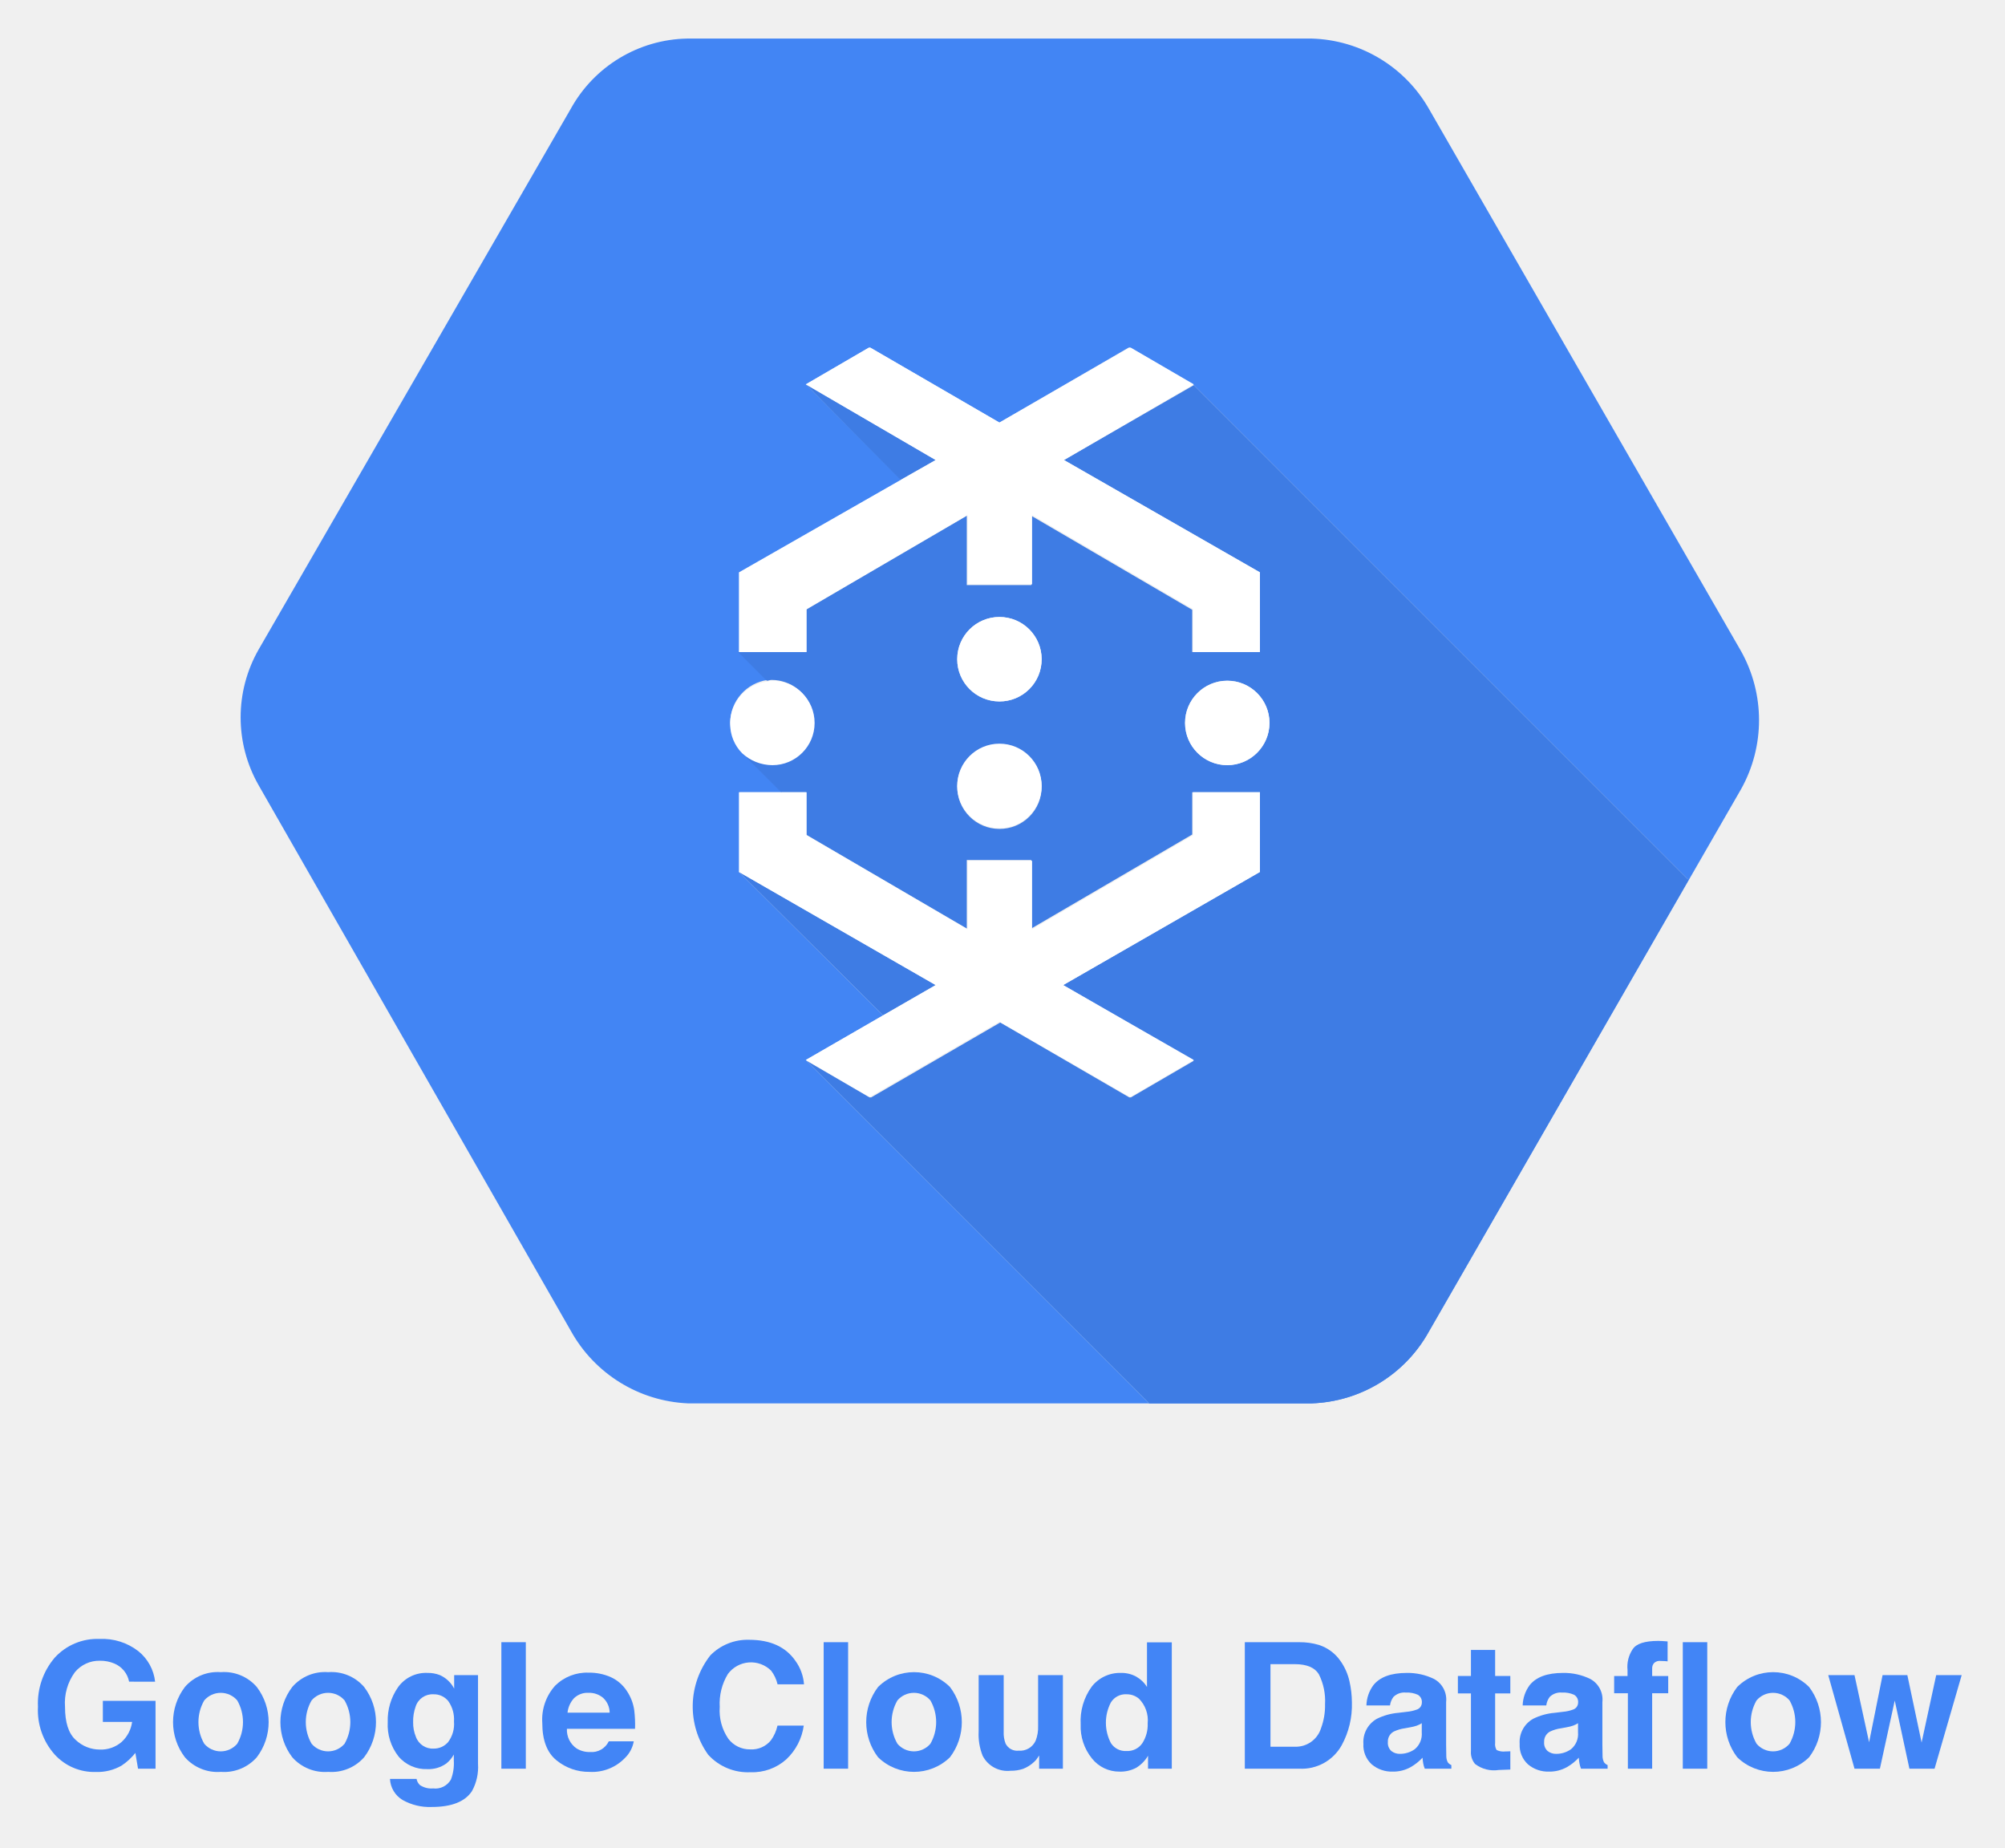
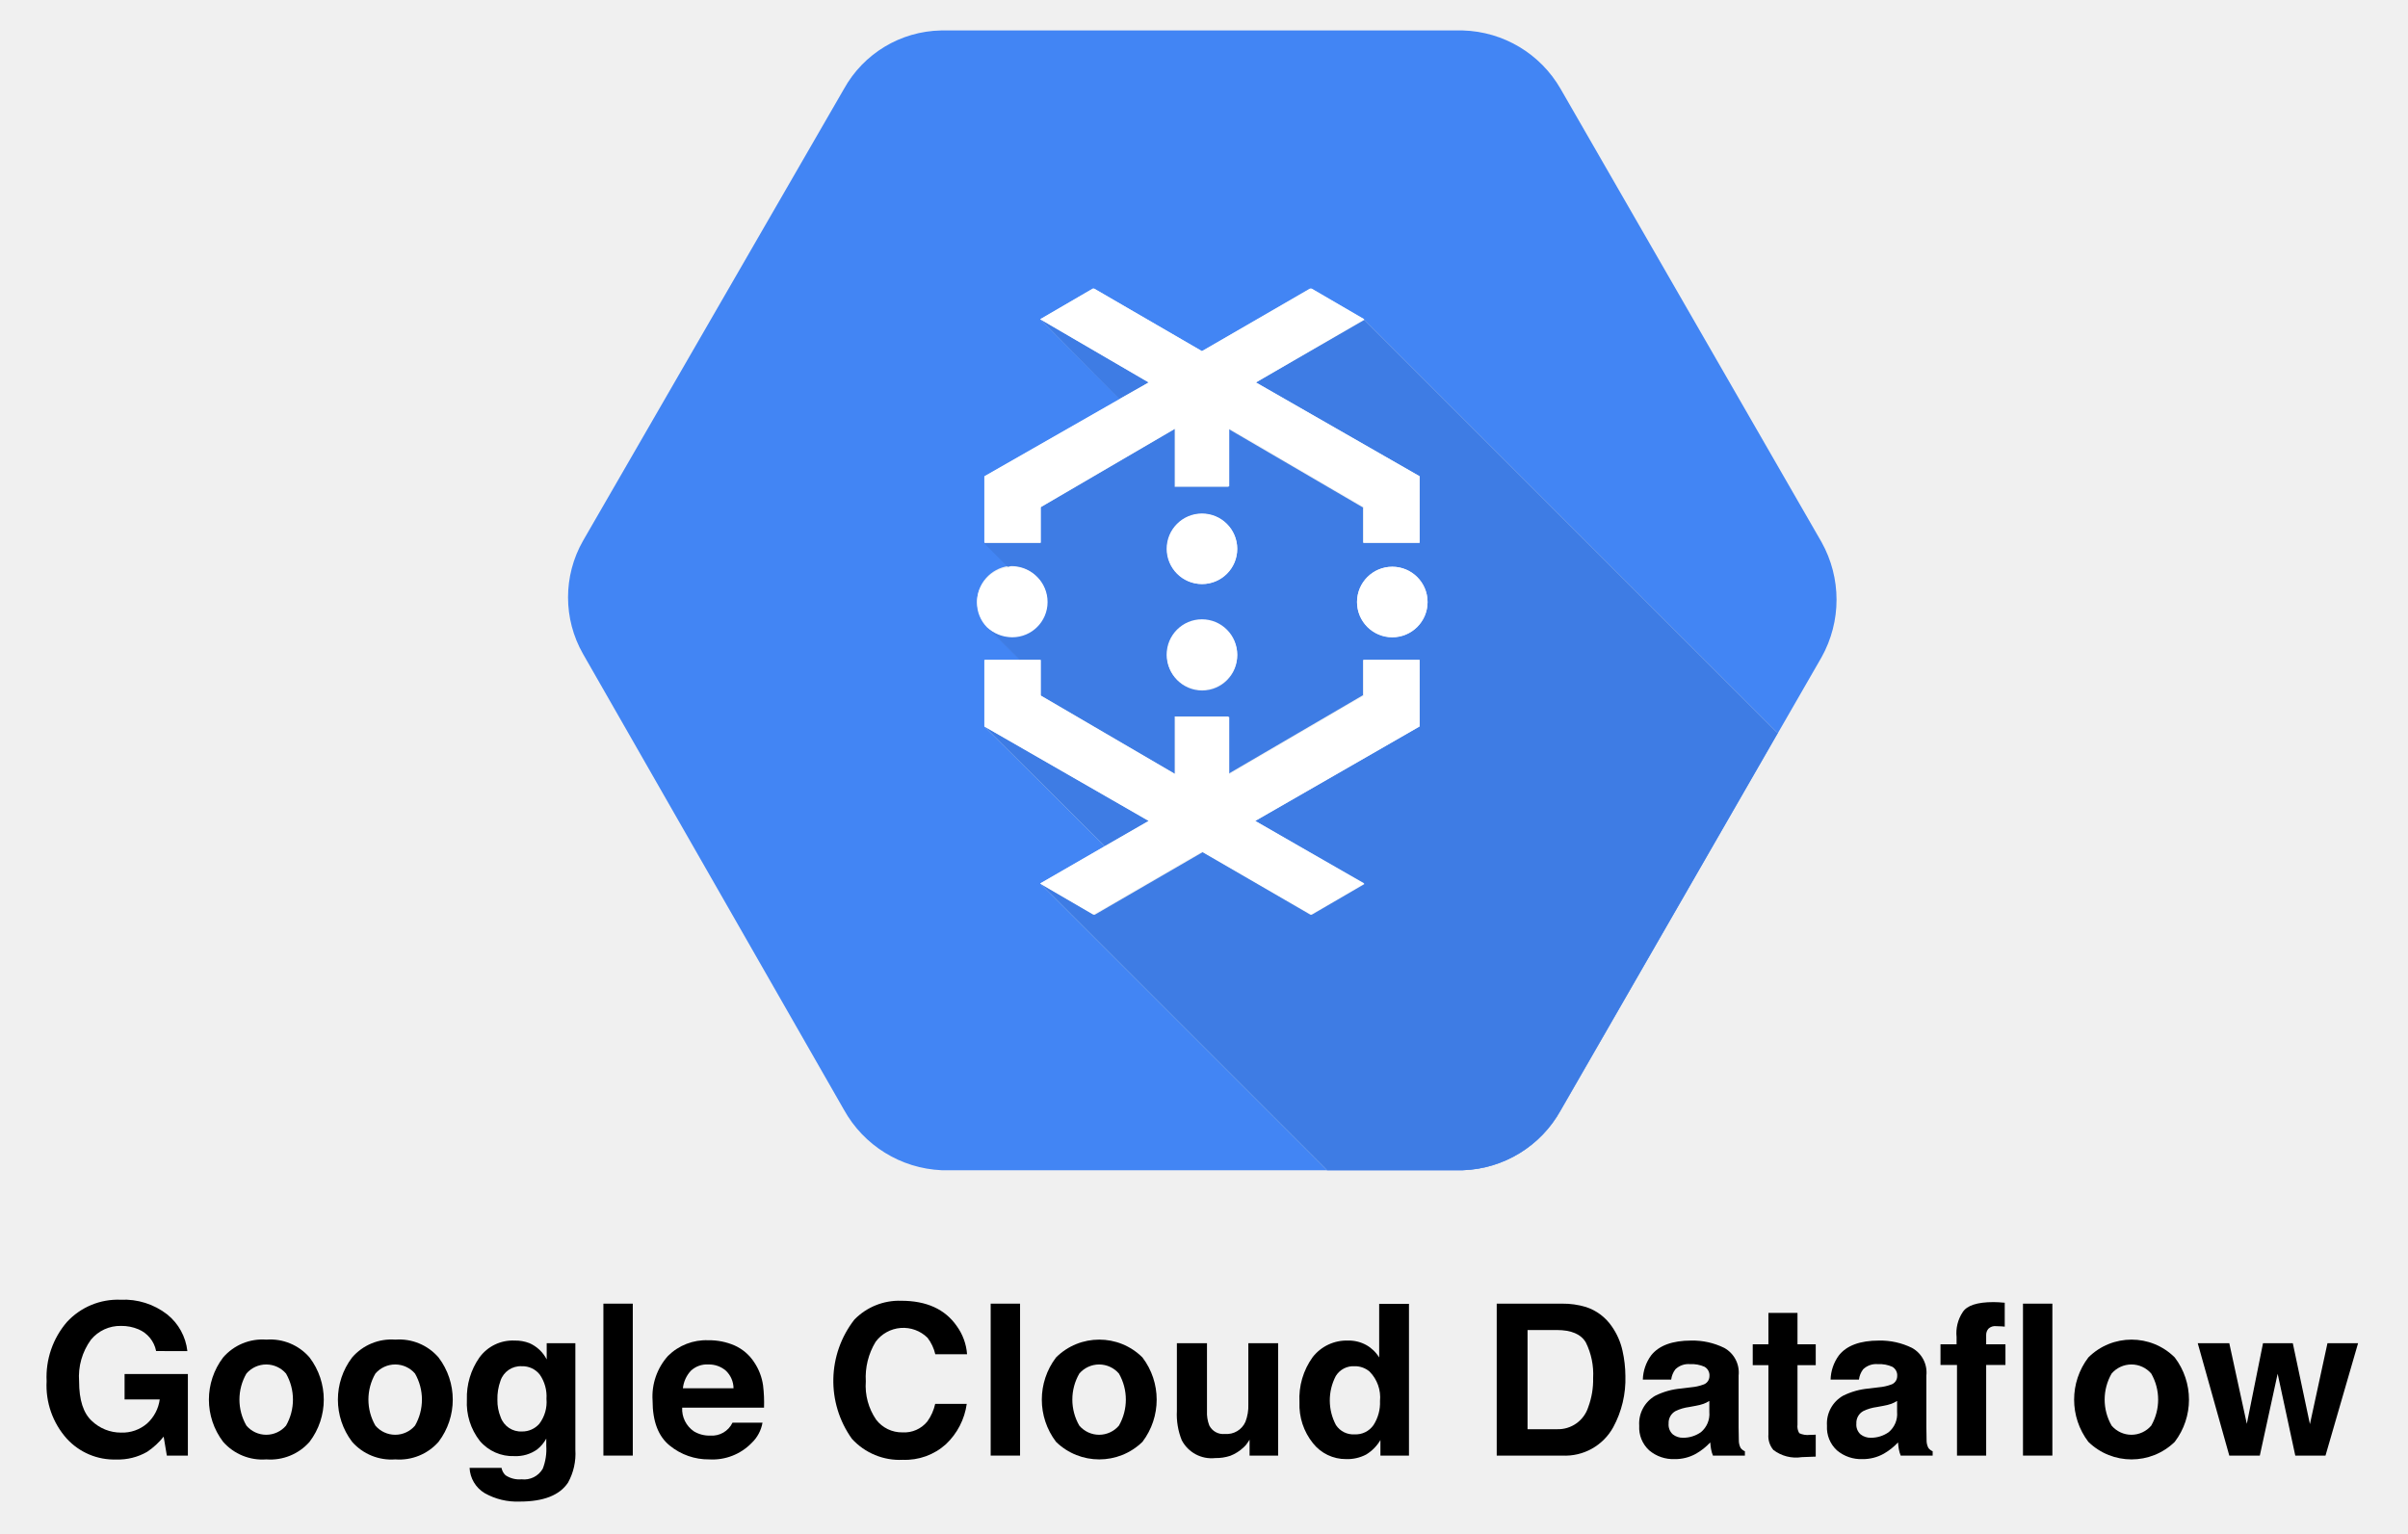
- <svg xmlns="http://www.w3.org/2000/svg" id="Layer_1" data-name="Layer 1" viewBox="20.88 0.62 251.68 231.92">
+ <svg xmlns="http://www.w3.org/2000/svg" id="Layer_1" data-name="Layer 1" viewBox="5.567 -1.24 421.2 268.32">
  <defs>
-     <style>.cls-1{fill:#4285f4;}.cls-2{opacity:0.07;}.cls-2,.cls-4{isolation:isolate;}.cls-3{fill:#fff;}.cls-5{fill:#4285f6;}</style>
+     <style>.cls-1{fill:#4285f4;}.cls-2{opacity:0.07;isolation:isolate;}.cls-3{fill:#fff;}</style>
  </defs>
-   <path class="cls-1" d="M239.435,82.36l-39.2-68.1a17.513,17.513,0,0,0-14.7-8.8h-78.4a17.052,17.052,0,0,0-14.6,8.8l-39.2,67.9a17.18,17.18,0,0,0,0,17l39.2,68.5a17.677,17.677,0,0,0,14.7,9.1h78.3a17.494,17.494,0,0,0,14.7-9l39.2-68.1A17.752,17.752,0,0,0,239.435,82.36Zm-39.2,85.3a17.494,17.494,0,0,1-14.7,9h-20.5l-43-43,9.7-5.6-18.1-18,.1-.1v-9.9h5.3l-5-5v-.1a5.582,5.582,0,0,1-1.5-3.7,5.469,5.469,0,0,1,4.7-5.3l-3.6-3.6.1-.1v-9.8l20.3-11.6-12-12,7.9-4.6h.2l16.2,9.4,16.2-9.4h.2l7.9,4.6,62.1,62.1Z" />
-   <path class="cls-1" d="M154.435,58.36l24.6,14.1v10h-8.5v-5.3l-20.2-11.8v8.7h-8.1v-8.7l-20.2,11.8v5.3h-8.4v-.1l-.1.1,3.6,3.6c.2,0,.4-.1.6-.1a5.3,5.3,0,1,1-3.8,9v.1l5,5h3.1v5.3l20.2,11.8v-8.6h8.1v8.6l20.2-11.8v-5.3h8.5v10l-24.7,14.2,16.4,9.5-7.9,4.6h-.2l-16.2-9.4-16.2,9.4h-.2l-7.9-4.6,43,43h20.4a17.494,17.494,0,0,0,14.7-9l32.6-56.7-62.1-62.1Zm-8.1,46.3a5.3,5.3,0,1,1,5.3-5.3A5.271,5.271,0,0,1,146.335,104.66Zm0-16a5.3,5.3,0,1,1,5.3-5.3A5.271,5.271,0,0,1,146.335,88.66Zm28.6,8a5.3,5.3,0,1,1,5.3-5.3A5.335,5.335,0,0,1,174.935,96.66Z" />
-   <path class="cls-2" d="M154.435,58.36l24.6,14.1v10h-8.5v-5.3l-20.2-11.8v8.7h-8.1v-8.7l-20.2,11.8v5.3h-8.4v-.1l-.1.1,3.6,3.6c.2,0,.4-.1.6-.1a5.3,5.3,0,1,1-3.8,9v.1l5,5h3.1v5.3l20.2,11.8v-8.6h8.1v8.6l20.2-11.8v-5.3h8.5v10l-24.7,14.2,16.4,9.5-7.9,4.6h-.2l-16.2-9.4-16.2,9.4h-.2l-7.9-4.6,43,43h20.4a17.494,17.494,0,0,0,14.7-9l32.6-56.7-62.1-62.1Zm-8.1,46.3a5.3,5.3,0,1,1,5.3-5.3A5.271,5.271,0,0,1,146.335,104.66Zm0-16a5.3,5.3,0,1,1,5.3-5.3A5.271,5.271,0,0,1,146.335,88.66Zm28.6,8a5.3,5.3,0,1,1,5.3-5.3A5.335,5.335,0,0,1,174.935,96.66Z" />
-   <polygon class="cls-1" points="113.635 110.06 113.635 109.96 113.635 110.06 131.735 128.06 138.335 124.26 113.635 110.06" />
-   <polygon class="cls-2" points="113.635 110.06 113.635 109.96 113.635 110.06 131.735 128.06 138.335 124.26 113.635 110.06" />
-   <polygon class="cls-1" points="122.035 48.86 133.935 60.86 138.335 58.36 122.035 48.86" />
-   <polygon class="cls-2" points="122.035 48.86 133.935 60.86 138.335 58.36 122.035 48.86" />
-   <circle class="cls-3" cx="174.935" cy="91.36" r="5.3" />
-   <path class="cls-3" d="M117.835,96.66a5.3,5.3,0,1,0,0-10.6,1.268,1.268,0,0,0-.6.1,5.316,5.316,0,0,0-4.7,5.3,5.206,5.206,0,0,0,1.5,3.7A5.639,5.639,0,0,0,117.835,96.66Z" />
-   <circle class="cls-3" cx="146.335" cy="83.36" r="5.3" />
-   <circle class="cls-3" cx="146.335" cy="99.26" r="5.3" />
-   <polygon class="cls-3" points="122.135 82.46 122.135 77.06 142.335 65.26 142.335 73.96 150.435 73.96 150.435 65.26 170.635 77.06 170.635 82.46 179.035 82.46 179.035 72.46 154.435 58.36 170.735 48.86 162.835 44.26 162.635 44.26 146.335 53.66 130.135 44.26 129.935 44.26 122.035 48.86 138.335 58.36 133.935 60.86 113.635 72.46 113.635 82.36 113.635 82.46 122.135 82.46" />
-   <polygon class="cls-3" points="130.135 138.26 146.335 128.86 162.635 138.26 162.835 138.26 170.735 133.66 154.335 124.26 179.035 110.06 179.035 100.06 170.635 100.06 170.635 105.46 150.435 117.26 150.435 108.66 142.335 108.66 142.335 117.26 122.135 105.46 122.135 100.06 119.035 100.06 113.635 100.06 113.635 109.96 113.635 110.06 138.335 124.26 131.735 128.06 122.035 133.66 129.935 138.26 130.135 138.26" />
-   <g id="svg_12" data-name="svg 12" class="cls-4">
-     <path class="cls-5" d="M37.087,211.692a3.108,3.108,0,0,0-1.842-2.273,4.536,4.536,0,0,0-1.82-.355,3.957,3.957,0,0,0-3.151,1.446,6.559,6.559,0,0,0-1.233,4.349q0,2.924,1.335,4.139a4.389,4.389,0,0,0,3.038,1.215,3.938,3.938,0,0,0,2.735-.958,4.133,4.133,0,0,0,1.314-2.51H33.791v-2.65h6.613v8.521H38.207l-.334-1.982a7.602,7.602,0,0,1-1.724,1.588,6.082,6.082,0,0,1-3.231.804,6.716,6.716,0,0,1-5.17-2.186,8.329,8.329,0,0,1-2.101-6.006,8.808,8.808,0,0,1,2.122-6.179,7.231,7.231,0,0,1,5.612-2.325,7.341,7.341,0,0,1,4.864,1.534,5.711,5.711,0,0,1,2.105,3.83Z" />
-     <path class="cls-5" d="M53.115,221.178a5.463,5.463,0,0,1-4.513,1.835,5.464,5.464,0,0,1-4.514-1.835,7.284,7.284,0,0,1,0-8.819,5.428,5.428,0,0,1,4.514-1.862,5.427,5.427,0,0,1,4.513,1.862,7.283,7.283,0,0,1,0,8.819Zm-2.456-1.696a5.482,5.482,0,0,0,0-5.438,2.728,2.728,0,0,0-4.142,0,5.444,5.444,0,0,0,0,5.438,2.719,2.719,0,0,0,4.142,0Z" />
-     <path class="cls-5" d="M66.59,221.178a5.463,5.463,0,0,1-4.513,1.835,5.463,5.463,0,0,1-4.513-1.835,7.284,7.284,0,0,1,0-8.819,5.427,5.427,0,0,1,4.513-1.862,5.427,5.427,0,0,1,4.513,1.862,7.284,7.284,0,0,1,0,8.819Zm-2.456-1.696a5.482,5.482,0,0,0,0-5.438,2.728,2.728,0,0,0-4.142,0,5.447,5.447,0,0,0,0,5.438,2.719,2.719,0,0,0,4.142,0Z" />
-     <path class="cls-5" d="M76.082,210.862a3.691,3.691,0,0,1,1.807,1.702V210.873h2.995v11.138a6.24,6.24,0,0,1-.765,3.426q-1.315,1.982-5.042,1.981a6.869,6.869,0,0,1-3.673-.883,3.26,3.26,0,0,1-1.573-2.639H73.171a1.387,1.387,0,0,0,.42.775,2.592,2.592,0,0,0,1.669.42,2.243,2.243,0,0,0,2.219-1.109,5.624,5.624,0,0,0,.366-2.392v-.754a3.736,3.736,0,0,1-.947,1.131,3.814,3.814,0,0,1-2.381.7,4.503,4.503,0,0,1-3.614-1.589,6.42,6.42,0,0,1-1.352-4.303,7.261,7.261,0,0,1,1.302-4.4,4.299,4.299,0,0,1,3.69-1.782A4.051,4.051,0,0,1,76.082,210.862Zm1.045,8.418a3.773,3.773,0,0,0,.74-2.59,3.98,3.98,0,0,0-.703-2.543,2.294,2.294,0,0,0-1.883-.872,2.217,2.217,0,0,0-2.22,1.519,5.403,5.403,0,0,0-.322,1.993,4.562,4.562,0,0,0,.343,1.82,2.237,2.237,0,0,0,2.231,1.486A2.355,2.355,0,0,0,77.128,219.28Z" />
-     <path class="cls-5" d="M86.883,222.614H83.814v-15.877h3.07Z" />
-     <path class="cls-5" d="M97.529,211.111a4.776,4.776,0,0,1,2.029,1.736,5.771,5.771,0,0,1,.936,2.428,15.021,15.021,0,0,1,.101,2.33H92.043a2.818,2.818,0,0,0,1.228,2.478,3.116,3.116,0,0,0,1.693.441,2.382,2.382,0,0,0,2.336-1.347h3.134A3.832,3.832,0,0,1,99.296,221.3a5.703,5.703,0,0,1-4.417,1.713,6.401,6.401,0,0,1-4.136-1.444q-1.792-1.444-1.792-4.701a6.354,6.354,0,0,1,1.618-4.678,5.658,5.658,0,0,1,4.198-1.629A6.678,6.678,0,0,1,97.529,211.111Zm-4.592,2.651a3.188,3.188,0,0,0-.818,1.817h5.289a2.558,2.558,0,0,0-.818-1.854,2.692,2.692,0,0,0-1.821-.634A2.437,2.437,0,0,0,92.937,213.763Z" />
-     <path class="cls-5" d="M110.04,208.396a6.536,6.536,0,0,1,4.88-1.96q3.964,0,5.797,2.628a5.733,5.733,0,0,1,1.087,2.963h-3.318a4.515,4.515,0,0,0-.813-1.724,3.602,3.602,0,0,0-5.424.425,7.132,7.132,0,0,0-1.023,4.131,6.259,6.259,0,0,0,1.08,4.002,3.385,3.385,0,0,0,2.745,1.33,3.109,3.109,0,0,0,2.603-1.142,5.012,5.012,0,0,0,.822-1.842h3.296a7.153,7.153,0,0,1-2.179,4.223,6.344,6.344,0,0,1-4.491,1.626,6.738,6.738,0,0,1-5.328-2.197,10.415,10.415,0,0,1,.267-12.463Z" />
-     <path class="cls-5" d="M127.341,222.614h-3.069v-15.877h3.069Z" />
-     <path class="cls-5" d="M140.127,221.178a6.468,6.468,0,0,1-9.027,0,7.284,7.284,0,0,1,0-8.819,6.4,6.4,0,0,1,9.027,0,7.284,7.284,0,0,1,0,8.819Zm-2.456-1.696a5.482,5.482,0,0,0,0-5.438,2.728,2.728,0,0,0-4.142,0,5.444,5.444,0,0,0,0,5.438,2.719,2.719,0,0,0,4.142,0Z" />
-     <path class="cls-5" d="M146.869,210.873v7.077a3.716,3.716,0,0,0,.236,1.508,1.629,1.629,0,0,0,1.64.895,2.142,2.142,0,0,0,2.144-1.271,4.616,4.616,0,0,0,.301-1.82V210.873h3.112v11.741h-2.983v-1.659c-.029.036-.101.145-.215.323a2.194,2.194,0,0,1-.408.475,4.265,4.265,0,0,1-1.391.883,4.729,4.729,0,0,1-1.574.237,3.507,3.507,0,0,1-3.501-1.874,7.196,7.196,0,0,1-.504-3.049V210.873Z" />
-     <path class="cls-5" d="M163.512,211.062a3.723,3.723,0,0,1,1.346,1.298v-5.601h3.113v15.855h-2.983v-1.627a4.338,4.338,0,0,1-1.497,1.52,4.211,4.211,0,0,1-2.09.474,4.363,4.363,0,0,1-3.463-1.664,6.39,6.39,0,0,1-1.406-4.271,7.351,7.351,0,0,1,1.385-4.729,4.503,4.503,0,0,1,3.699-1.723A3.787,3.787,0,0,1,163.512,211.062Zm.754,8.364a4.284,4.284,0,0,0,.679-2.51,3.847,3.847,0,0,0-1.088-3.08,2.34,2.34,0,0,0-1.552-.561,2.157,2.157,0,0,0-1.977,1.018,5.488,5.488,0,0,0,.012,5.128,2.167,2.167,0,0,0,1.943.975A2.267,2.267,0,0,0,164.266,219.426Z" />
-     <path class="cls-5" d="M186.441,207.082a5.243,5.243,0,0,1,2.705,2.014,7.058,7.058,0,0,1,1.132,2.563,12.312,12.312,0,0,1,.302,2.629,10.55,10.55,0,0,1-1.271,5.364,5.741,5.741,0,0,1-5.325,2.962h-6.846v-15.877h6.846A8.358,8.358,0,0,1,186.441,207.082Zm-6.083,2.412v10.362h3.063a3.309,3.309,0,0,0,3.28-2.315,8.163,8.163,0,0,0,.507-3.027,7.441,7.441,0,0,0-.761-3.721q-.76-1.298-3.026-1.299Z" />
-     <path class="cls-5" d="M197.471,215.473a4.799,4.799,0,0,0,1.227-.27.923.923,0,0,0,.662-.872,1.031,1.031,0,0,0-.508-.996,3.204,3.204,0,0,0-1.49-.275,1.956,1.956,0,0,0-1.562.539,2.214,2.214,0,0,0-.437,1.077h-2.963a4.496,4.496,0,0,1,.865-2.531q1.223-1.551,4.198-1.551a7.487,7.487,0,0,1,3.44.765,2.933,2.933,0,0,1,1.503,2.887v5.386q0,.56.021,1.356a1.707,1.707,0,0,0,.184.819,1.103,1.103,0,0,0,.452.355v.452h-3.339a3.404,3.404,0,0,1-.194-.668q-.054-.312-.086-.711a6.308,6.308,0,0,1-1.474,1.174,4.449,4.449,0,0,1-2.253.571,3.889,3.889,0,0,1-2.649-.91,3.236,3.236,0,0,1-1.046-2.58,3.341,3.341,0,0,1,1.682-3.134,7.51,7.51,0,0,1,2.713-.755Zm1.877,1.433a3.372,3.372,0,0,1-.595.296,5.014,5.014,0,0,1-.824.211l-.698.129a4.61,4.61,0,0,0-1.412.42,1.402,1.402,0,0,0-.725,1.304,1.359,1.359,0,0,0,.443,1.136,1.682,1.682,0,0,0,1.076.351,3.21,3.21,0,0,0,1.854-.582,2.461,2.461,0,0,0,.88-2.122Z" />
-     <path class="cls-5" d="M203.883,213.168v-2.187h1.638v-3.275h3.038v3.275h1.906V213.168h-1.906v6.204a1.397,1.397,0,0,0,.183.899,2.018,2.018,0,0,0,1.12.178q.141,0,.296-.006c.104-.003.207-.009.308-.016v2.294l-1.454.054a3.898,3.898,0,0,1-2.974-.754,2.247,2.247,0,0,1-.517-1.626V213.168Z" />
-     <path class="cls-5" d="M217.086,215.473a4.789,4.789,0,0,0,1.226-.27.923.923,0,0,0,.662-.872,1.03,1.03,0,0,0-.508-.996,3.199,3.199,0,0,0-1.49-.275,1.956,1.956,0,0,0-1.562.539,2.223,2.223,0,0,0-.437,1.077h-2.962a4.489,4.489,0,0,1,.865-2.531q1.222-1.551,4.197-1.551a7.487,7.487,0,0,1,3.44.765,2.932,2.932,0,0,1,1.504,2.887v5.386q0,.56.021,1.356a1.709,1.709,0,0,0,.183.819,1.107,1.107,0,0,0,.453.355v.452h-3.34a3.332,3.332,0,0,1-.193-.668q-.054-.312-.086-.711a6.313,6.313,0,0,1-1.475,1.174,4.446,4.446,0,0,1-2.253.571,3.891,3.891,0,0,1-2.649-.91,3.236,3.236,0,0,1-1.045-2.58,3.341,3.341,0,0,1,1.682-3.134,7.51,7.51,0,0,1,2.713-.755Zm1.877,1.433a3.347,3.347,0,0,1-.596.296,4.988,4.988,0,0,1-.824.211l-.698.129a4.602,4.602,0,0,0-1.411.42,1.403,1.403,0,0,0-.726,1.304,1.359,1.359,0,0,0,.443,1.136,1.683,1.683,0,0,0,1.077.351,3.207,3.207,0,0,0,1.854-.582,2.461,2.461,0,0,0,.881-2.122Z" />
-     <path class="cls-5" d="M229.563,206.592c.158.011.373.026.646.049v2.498q-.259-.032-.867-.048a.998.998,0,0,0-.841.27.978.978,0,0,0-.231.63v.991h2.015v2.165H228.27v9.468h-3.048v-9.468h-1.724v-2.165h1.68v-.754a3.969,3.969,0,0,1,.636-2.597q.668-1.055,3.221-1.056C229.229,206.575,229.404,206.581,229.563,206.592Z" />
-     <path class="cls-5" d="M235.186,222.614H232.115v-15.877h3.07Z" />
-     <path class="cls-5" d="M247.971,221.178a6.468,6.468,0,0,1-9.026,0,7.284,7.284,0,0,1,0-8.819,6.4,6.4,0,0,1,9.026,0,7.284,7.284,0,0,1,0,8.819Zm-2.456-1.696a5.482,5.482,0,0,0,0-5.438,2.728,2.728,0,0,0-4.142,0,5.45,5.45,0,0,0,0,5.438,2.719,2.719,0,0,0,4.142,0Z" />
-     <path class="cls-5" d="M257.191,210.873h3.112l1.788,8.456,1.832-8.456h3.198l-3.403,11.741h-3.156l-1.842-8.553-1.863,8.553H253.669l-3.296-11.741h3.296l1.831,8.424Z" />
+   <path class="cls-1" d="M324.19,93.611,278.556,14.334A20.388,20.388,0,0,0,261.443,4.089H170.176a19.851,19.851,0,0,0-16.996,10.244L107.546,93.378a20,20,0,0,0,0,19.79l45.634,79.743A20.579,20.579,0,0,0,170.292,203.504H261.443a20.365,20.365,0,0,0,17.113-10.477l45.634-79.277A20.666,20.666,0,0,0,324.19,93.611Zm-45.634,99.3a20.365,20.365,0,0,1-17.113,10.477H237.579l-50.057-50.057,11.292-6.519L177.742,125.857l.116-.116V114.216h6.17l-5.821-5.821v-.116a6.498,6.498,0,0,1-1.746-4.307,6.367,6.367,0,0,1,5.471-6.17l-4.191-4.191.116-.116V82.086L201.491,68.582,187.521,54.612l9.197-5.355h.233l18.859,10.943,18.859-10.943h.233l9.197,5.355L316.39,126.905Z" />
+   <path class="cls-1" d="M225.239,65.672l28.638,16.414V93.727h-9.895V87.557L220.466,73.821v10.128h-9.429V73.821L187.521,87.557v6.17h-9.779V93.611l-.116.116,4.191,4.191c.233,0,.466-.116.698-.116a6.17,6.17,0,1,1-4.424,10.477v.116l5.821,5.821h3.609v6.17l23.515,13.737V124.111h9.429v10.011l23.515-13.737v-6.17h9.895V125.857l-28.754,16.531,19.092,11.059-9.197,5.355h-.233L215.926,147.859,197.067,158.802h-.233l-9.197-5.355L237.695,203.504h23.748a20.365,20.365,0,0,0,17.113-10.477l37.951-66.006L244.214,54.729Zm-9.429,53.899a6.136,6.136,0,1,1,.068,0q-.034 0-.068,0Zm0-18.626a6.136,6.136,0,1,1,.068,0q-.034 0-.068,0Zm33.294,9.313a6.17,6.17,0,1,1,6.17-6.17A6.17,6.17,0,0,1,249.103,110.258Z" />
+   <path class="cls-2" d="M225.239,65.672l28.638,16.414V93.727h-9.895V87.557L220.466,73.821v10.128h-9.429V73.821L187.521,87.557v6.17h-9.779V93.611l-.116.116,4.191,4.191c.233,0,.466-.116.698-.116a6.17,6.17,0,1,1-4.424,10.477v.116l5.821,5.821h3.609v6.17l23.515,13.737V124.111h9.429v10.011l23.515-13.737v-6.17h9.895V125.857l-28.754,16.531,19.092,11.059-9.197,5.355h-.233L215.926,147.859,197.067,158.802h-.233l-9.197-5.355L237.695,203.504h23.748a20.365,20.365,0,0,0,17.113-10.477l37.951-66.006L244.214,54.729Zm-9.429,53.899a6.136,6.136,0,1,1,.068,0q-.034 0-.068,0Zm0-18.626a6.136,6.136,0,1,1,.068,0q-.034 0-.068,0Zm33.294,9.313a6.17,6.17,0,1,1,6.17-6.17A6.17,6.17,0,0,1,249.103,110.258Z" />
+   <polygon class="cls-1" points="177.743 125.857 177.743 125.741 177.743 125.857 198.813 146.811 206.497 142.388 177.743 125.857" />
+   <polygon class="cls-2" points="177.743 125.857 177.743 125.741 177.743 125.857 198.813 146.811 206.497 142.388 177.743 125.857" />
+   <polygon class="cls-1" points="187.521 54.612 201.374 68.582 206.497 65.672 187.521 54.612" />
+   <polygon class="cls-2" points="187.521 54.612 201.374 68.582 206.497 65.672 187.521 54.612" />
+   <circle class="cls-3" cx="249.103" cy="104.088" r="6.17" />
+   <path class="cls-3" d="M182.632,110.258a6.17,6.17,0,1,0,.007-12.34h-.007a1.477,1.477,0,0,0-.698.116,6.189,6.189,0,0,0-5.471,6.17,6.06,6.06,0,0,0,1.746,4.307A6.564,6.564,0,0,0,182.632,110.258Z" />
+   <circle class="cls-3" cx="215.809" cy="94.775" r="6.17" />
+   <circle class="cls-3" cx="215.809" cy="113.284" r="6.17" />
+   <polygon class="cls-3" points="187.638 93.727 187.638 87.441 211.153 73.704 211.153 83.832 220.583 83.832 220.583 73.704 244.098 87.441 244.098 93.727 253.877 93.727 253.877 82.086 225.239 65.672 244.214 54.612 235.018 49.257 234.785 49.257 215.81 60.2 196.951 49.257 196.718 49.257 187.521 54.612 206.497 65.672 201.374 68.582 177.743 82.086 177.743 93.611 177.743 93.727 187.638 93.727" />
+   <polygon class="cls-3" points="196.951 158.685 215.81 147.743 234.785 158.685 235.018 158.685 244.214 153.33 225.123 142.388 253.877 125.857 253.877 114.216 244.098 114.216 244.098 120.502 220.583 134.239 220.583 124.227 211.153 124.227 211.153 134.239 187.638 120.502 187.638 114.216 184.029 114.216 177.743 114.216 177.743 125.741 177.743 125.857 206.497 142.388 198.813 146.811 187.521 153.33 196.718 158.685 196.951 158.685" />
+   <g id="svg_12" data-name="svg 12">
+     <path d="M32.876,235.143a5.204,5.204,0,0,0-3.084-3.807,7.595,7.595,0,0,0-3.048-.595,6.625,6.625,0,0,0-5.276,2.422,10.983,10.983,0,0,0-2.065,7.281q0,4.896,2.236,6.93a7.349,7.349,0,0,0,5.087,2.034,6.593,6.593,0,0,0,4.58-1.604,6.921,6.921,0,0,0,2.201-4.202H27.358v-4.438H38.43v14.266h-3.679l-.559-3.319a12.729,12.729,0,0,1-2.886,2.659,10.184,10.184,0,0,1-5.411,1.346,11.244,11.244,0,0,1-8.656-3.659A13.945,13.945,0,0,1,13.722,240.4a14.748,14.748,0,0,1,3.553-10.345,12.107,12.107,0,0,1,9.396-3.893,12.292,12.292,0,0,1,8.144,2.569,9.562,9.562,0,0,1,3.525,6.413Z" />
+     <path d="M59.712,251.025a9.147,9.147,0,0,1-7.557,3.072,9.148,9.148,0,0,1-7.557-3.072,12.197,12.197,0,0,1,0-14.767,9.088,9.088,0,0,1,7.557-3.118,9.086,9.086,0,0,1,7.557,3.118A12.194,12.194,0,0,1,59.712,251.025ZM55.601,248.185a9.179,9.179,0,0,0,0-9.104,4.567,4.567,0,0,0-6.934,0,9.115,9.115,0,0,0,0,9.104,4.552,4.552,0,0,0,6.934,0Z" />
+     <path d="M82.274,251.025a9.147,9.147,0,0,1-7.557,3.072,9.147,9.147,0,0,1-7.557-3.072,12.197,12.197,0,0,1,0-14.767,9.086,9.086,0,0,1,7.557-3.118,9.086,9.086,0,0,1,7.557,3.118A12.197,12.197,0,0,1,82.274,251.025ZM78.162,248.185a9.179,9.179,0,0,0,0-9.104,4.567,4.567,0,0,0-6.934,0,9.12,9.12,0,0,0,0,9.104,4.552,4.552,0,0,0,6.934,0Z" />
+     <path d="M98.167,233.754a6.18,6.18,0,0,1,3.026,2.85v-2.832h5.014v18.648a10.447,10.447,0,0,1-1.28,5.736q-2.201,3.318-8.441,3.318a11.5,11.5,0,0,1-6.15-1.478,5.458,5.458,0,0,1-2.633-4.418h5.59a2.322,2.322,0,0,0,.704,1.298,4.34,4.34,0,0,0,2.795.703,3.755,3.755,0,0,0,3.715-1.857,9.416,9.416,0,0,0,.613-4.004v-1.262a6.255,6.255,0,0,1-1.586,1.893,6.385,6.385,0,0,1-3.986,1.172,7.54,7.54,0,0,1-6.051-2.66,10.75,10.75,0,0,1-2.264-7.204,12.158,12.158,0,0,1,2.18-7.368,7.197,7.197,0,0,1,6.178-2.984A6.782,6.782,0,0,1,98.167,233.754Zm1.75,14.095a6.317,6.317,0,0,0,1.239-4.336,6.664,6.664,0,0,0-1.176-4.258,3.842,3.842,0,0,0-3.152-1.46,3.713,3.713,0,0,0-3.717,2.543,9.046,9.046,0,0,0-.54,3.337,7.638,7.638,0,0,0,.575,3.048,3.745,3.745,0,0,0,3.735,2.489,3.944,3.944,0,0,0,3.036-1.362Z" />
+     <path d="M116.252,253.43h-5.14V226.847h5.14Z" />
+     <path d="M134.077,234.171a7.996,7.996,0,0,1,3.397,2.907,9.663,9.663,0,0,1,1.566,4.065,25.151,25.151,0,0,1,.169,3.901H124.891a4.718,4.718,0,0,0,2.055,4.148,5.217,5.217,0,0,0,2.834.739,3.988,3.988,0,0,0,3.912-2.255H138.941a6.417,6.417,0,0,1-1.906,3.553,9.549,9.549,0,0,1-7.396,2.868,10.717,10.717,0,0,1-6.925-2.418q-3-2.418-3-7.871a10.639,10.639,0,0,1,2.709-7.832,9.473,9.473,0,0,1,7.029-2.727A11.182,11.182,0,0,1,134.077,234.171Zm-7.689,4.439a5.337,5.337,0,0,0-1.37,3.043H133.873a4.284,4.284,0,0,0-1.369-3.105,4.507,4.507,0,0,0-3.049-1.061,4.08,4.08,0,0,0-3.067,1.123Z" />
+     <path d="M155.025,229.623a10.943,10.943,0,0,1,8.171-3.282q6.637,0,9.707,4.4a9.598,9.598,0,0,1,1.82,4.961h-5.555a7.56,7.56,0,0,0-1.361-2.886,6.031,6.031,0,0,0-9.081.711,11.942,11.942,0,0,0-1.714,6.916,10.48,10.48,0,0,0,1.808,6.701,5.668,5.668,0,0,0,4.596,2.227,5.205,5.205,0,0,0,4.358-1.911,8.392,8.392,0,0,0,1.376-3.084H174.668a11.976,11.976,0,0,1-3.649,7.07,10.623,10.623,0,0,1-7.52,2.723,11.282,11.282,0,0,1-8.921-3.679,17.439,17.439,0,0,1,.446-20.867Z" />
+     <path d="M183.992,253.43h-5.139V226.847h5.139Z" />
+     <path d="M205.401,251.025a10.83,10.83,0,0,1-15.114,0,12.197,12.197,0,0,1,0-14.767,10.717,10.717,0,0,1,15.114,0A12.197,12.197,0,0,1,205.401,251.025Zm-4.112-2.84a9.179,9.179,0,0,0,0-9.104,4.568,4.568,0,0,0-6.934,0,9.115,9.115,0,0,0,0,9.104,4.552,4.552,0,0,0,6.934,0Z" />
+     <path d="M216.689,233.771v11.85a6.221,6.221,0,0,0,.396,2.525,2.728,2.728,0,0,0,2.745,1.498,3.587,3.587,0,0,0,3.589-2.129,7.729,7.729,0,0,0,.504-3.048V233.771h5.211v19.659h-4.995v-2.778c-.049.06-.168.242-.36.541a3.672,3.672,0,0,1-.683.795,7.141,7.141,0,0,1-2.328,1.478,7.917,7.917,0,0,1-2.636.397,5.871,5.871,0,0,1-5.863-3.138,12.048,12.048,0,0,1-.845-5.105V233.771Z" />
+     <path d="M244.555,234.087a6.234,6.234,0,0,1,2.253,2.173v-9.377h5.213v26.548h-4.995v-2.724a7.264,7.264,0,0,1-2.507,2.544,7.05,7.05,0,0,1-3.499.793,7.305,7.305,0,0,1-5.798-2.786,10.698,10.698,0,0,1-2.355-7.152,12.309,12.309,0,0,1,2.319-7.917,7.539,7.539,0,0,1,6.194-2.884A6.341,6.341,0,0,1,244.555,234.087Zm1.262,14.005a7.173,7.173,0,0,0,1.136-4.202,6.442,6.442,0,0,0-1.821-5.157,3.919,3.919,0,0,0-2.598-.939,3.611,3.611,0,0,0-3.309,1.704,9.188,9.188,0,0,0,.02,8.586,3.628,3.628,0,0,0,3.254,1.632A3.795,3.795,0,0,0,245.817,248.092Z" />
+     <path d="M282.947,227.424a8.779,8.779,0,0,1,4.529,3.372,11.817,11.817,0,0,1,1.895,4.292,20.614,20.614,0,0,1,.505,4.402,17.664,17.664,0,0,1-2.129,8.982,9.612,9.612,0,0,1-8.916,4.959H267.369V226.847h11.462A13.994,13.994,0,0,1,282.947,227.424Zm-10.185,4.039v17.35h5.129a5.54,5.54,0,0,0,5.492-3.877,13.667,13.667,0,0,0,.849-5.069,12.46,12.46,0,0,0-1.274-6.23q-1.273-2.173-5.067-2.175Z" />
+     <path d="M301.414,241.473a8.034,8.034,0,0,0,2.054-.451,1.546,1.546,0,0,0,1.109-1.46,1.727,1.727,0,0,0-.85-1.668,5.365,5.365,0,0,0-2.495-.461,3.275,3.275,0,0,0-2.615.903,3.707,3.707,0,0,0-.731,1.804h-4.961a7.528,7.528,0,0,1,1.449-4.238q2.048-2.597,7.029-2.597a12.537,12.537,0,0,1,5.76,1.28,4.911,4.911,0,0,1,2.516,4.833v9.018q0,.937.036,2.271a2.857,2.857,0,0,0,.307,1.372,1.847,1.847,0,0,0,.757.595v.757h-5.59a5.7,5.7,0,0,1-.325-1.118q-.091-.522-.144-1.19a10.56,10.56,0,0,1-2.467,1.965,7.449,7.449,0,0,1-3.772.957,6.512,6.512,0,0,1-4.436-1.524,5.419,5.419,0,0,1-1.751-4.32,5.594,5.594,0,0,1,2.816-5.247,12.575,12.575,0,0,1,4.542-1.264Zm3.143,2.399a5.645,5.645,0,0,1-.996.495,8.395,8.395,0,0,1-1.38.353l-1.169.216a7.719,7.719,0,0,0-2.364.703,2.348,2.348,0,0,0-1.213,2.183,2.275,2.275,0,0,0,.742,1.902,2.816,2.816,0,0,0,1.802.587,5.374,5.374,0,0,0,3.105-.974,4.121,4.121,0,0,0,1.473-3.553Z" />
+     <path d="M312.15,237.614v-3.661H314.892V228.469h5.087v5.484h3.192v3.661h-3.192v10.388a2.339,2.339,0,0,0,.306,1.506,3.379,3.379,0,0,0,1.875.298q.235,0,.495-.01c.175-.005.347-.015.515-.026v3.841l-2.435.09a6.526,6.526,0,0,1-4.979-1.262,3.763,3.763,0,0,1-.865-2.723V237.614Z" />
+     <path d="M334.257,241.473a8.019,8.019,0,0,0,2.052-.451,1.546,1.546,0,0,0,1.109-1.46,1.724,1.724,0,0,0-.85-1.668,5.356,5.356,0,0,0-2.495-.461,3.275,3.275,0,0,0-2.615.903,3.723,3.723,0,0,0-.731,1.804H325.767a7.516,7.516,0,0,1,1.449-4.238q2.046-2.597,7.028-2.597a12.537,12.537,0,0,1,5.76,1.28,4.909,4.909,0,0,1,2.518,4.833v9.018q0,.937.036,2.271a2.861,2.861,0,0,0,.306,1.372,1.853,1.853,0,0,0,.759.595v.757h-5.592a5.577,5.577,0,0,1-.324-1.118q-.091-.522-.144-1.19a10.57,10.57,0,0,1-2.469,1.965,7.445,7.445,0,0,1-3.772.957,6.515,6.515,0,0,1-4.436-1.524,5.418,5.418,0,0,1-1.75-4.32,5.594,5.594,0,0,1,2.816-5.247,12.575,12.575,0,0,1,4.542-1.264Zm3.143,2.399a5.605,5.605,0,0,1-.997.495,8.351,8.351,0,0,1-1.38.353l-1.169.216a7.705,7.705,0,0,0-2.363.703,2.35,2.35,0,0,0-1.215,2.183,2.275,2.275,0,0,0,.742,1.902,2.818,2.818,0,0,0,1.804.587,5.369,5.369,0,0,0,3.103-.974,4.121,4.121,0,0,0,1.475-3.553Z" />
+     <path d="M355.147,226.603c.265.018.625.044,1.082.082v4.183q-.434-.054-1.452-.08a1.671,1.671,0,0,0-1.408.451,1.637,1.637,0,0,0-.388,1.055V233.953H356.355v3.625h-3.373v15.852h-5.103V237.578h-2.886V233.953H347.805v-1.262a6.646,6.646,0,0,1,1.064-4.348q1.118-1.766,5.393-1.768C354.587,226.575,354.882,226.585,355.147,226.603Z" />
+     <path d="M364.562,253.43h-5.141V226.847h5.141Z" />
+     <path d="M385.968,251.025a10.829,10.829,0,0,1-15.113,0,12.197,12.197,0,0,1,0-14.767,10.716,10.716,0,0,1,15.113,0A12.197,12.197,0,0,1,385.968,251.025ZM381.856,248.185a9.179,9.179,0,0,0,0-9.104,4.567,4.567,0,0,0-6.934,0,9.125,9.125,0,0,0,0,9.104,4.552,4.552,0,0,0,6.934,0Z" />
+     <path d="M401.407,233.771H406.618l2.994,14.158,3.067-14.158h5.355l-5.698,19.659h-5.285l-3.084-14.32-3.12,14.32h-5.339l-5.518-19.659h5.518l3.066,14.104Z" />
  </g>
</svg>
